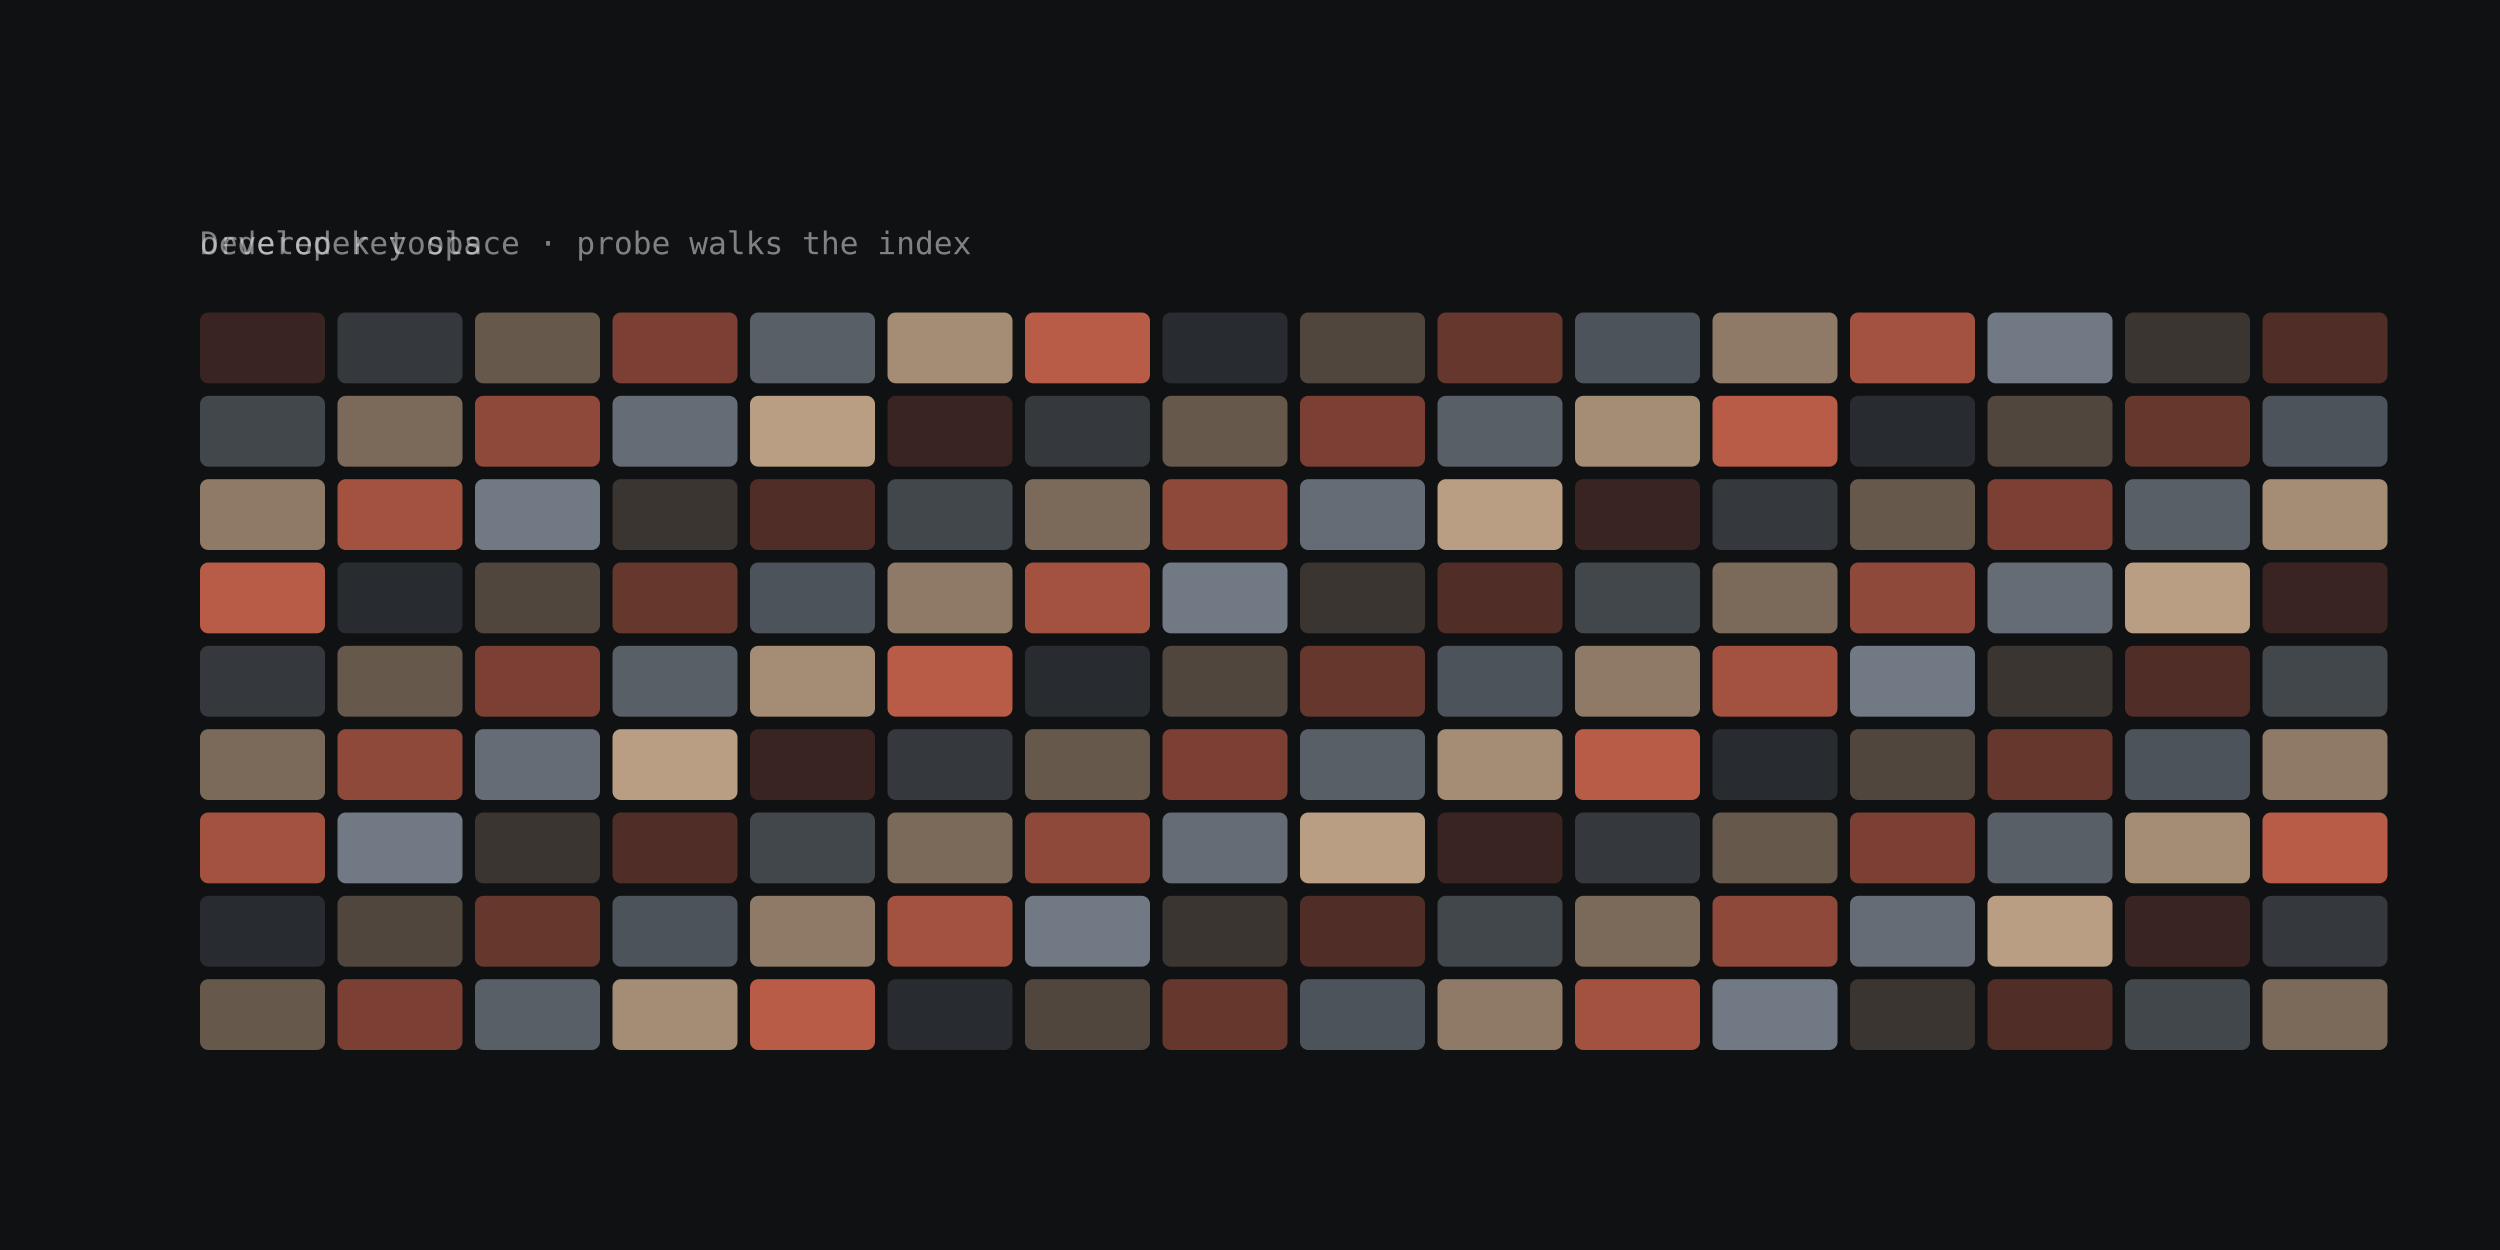
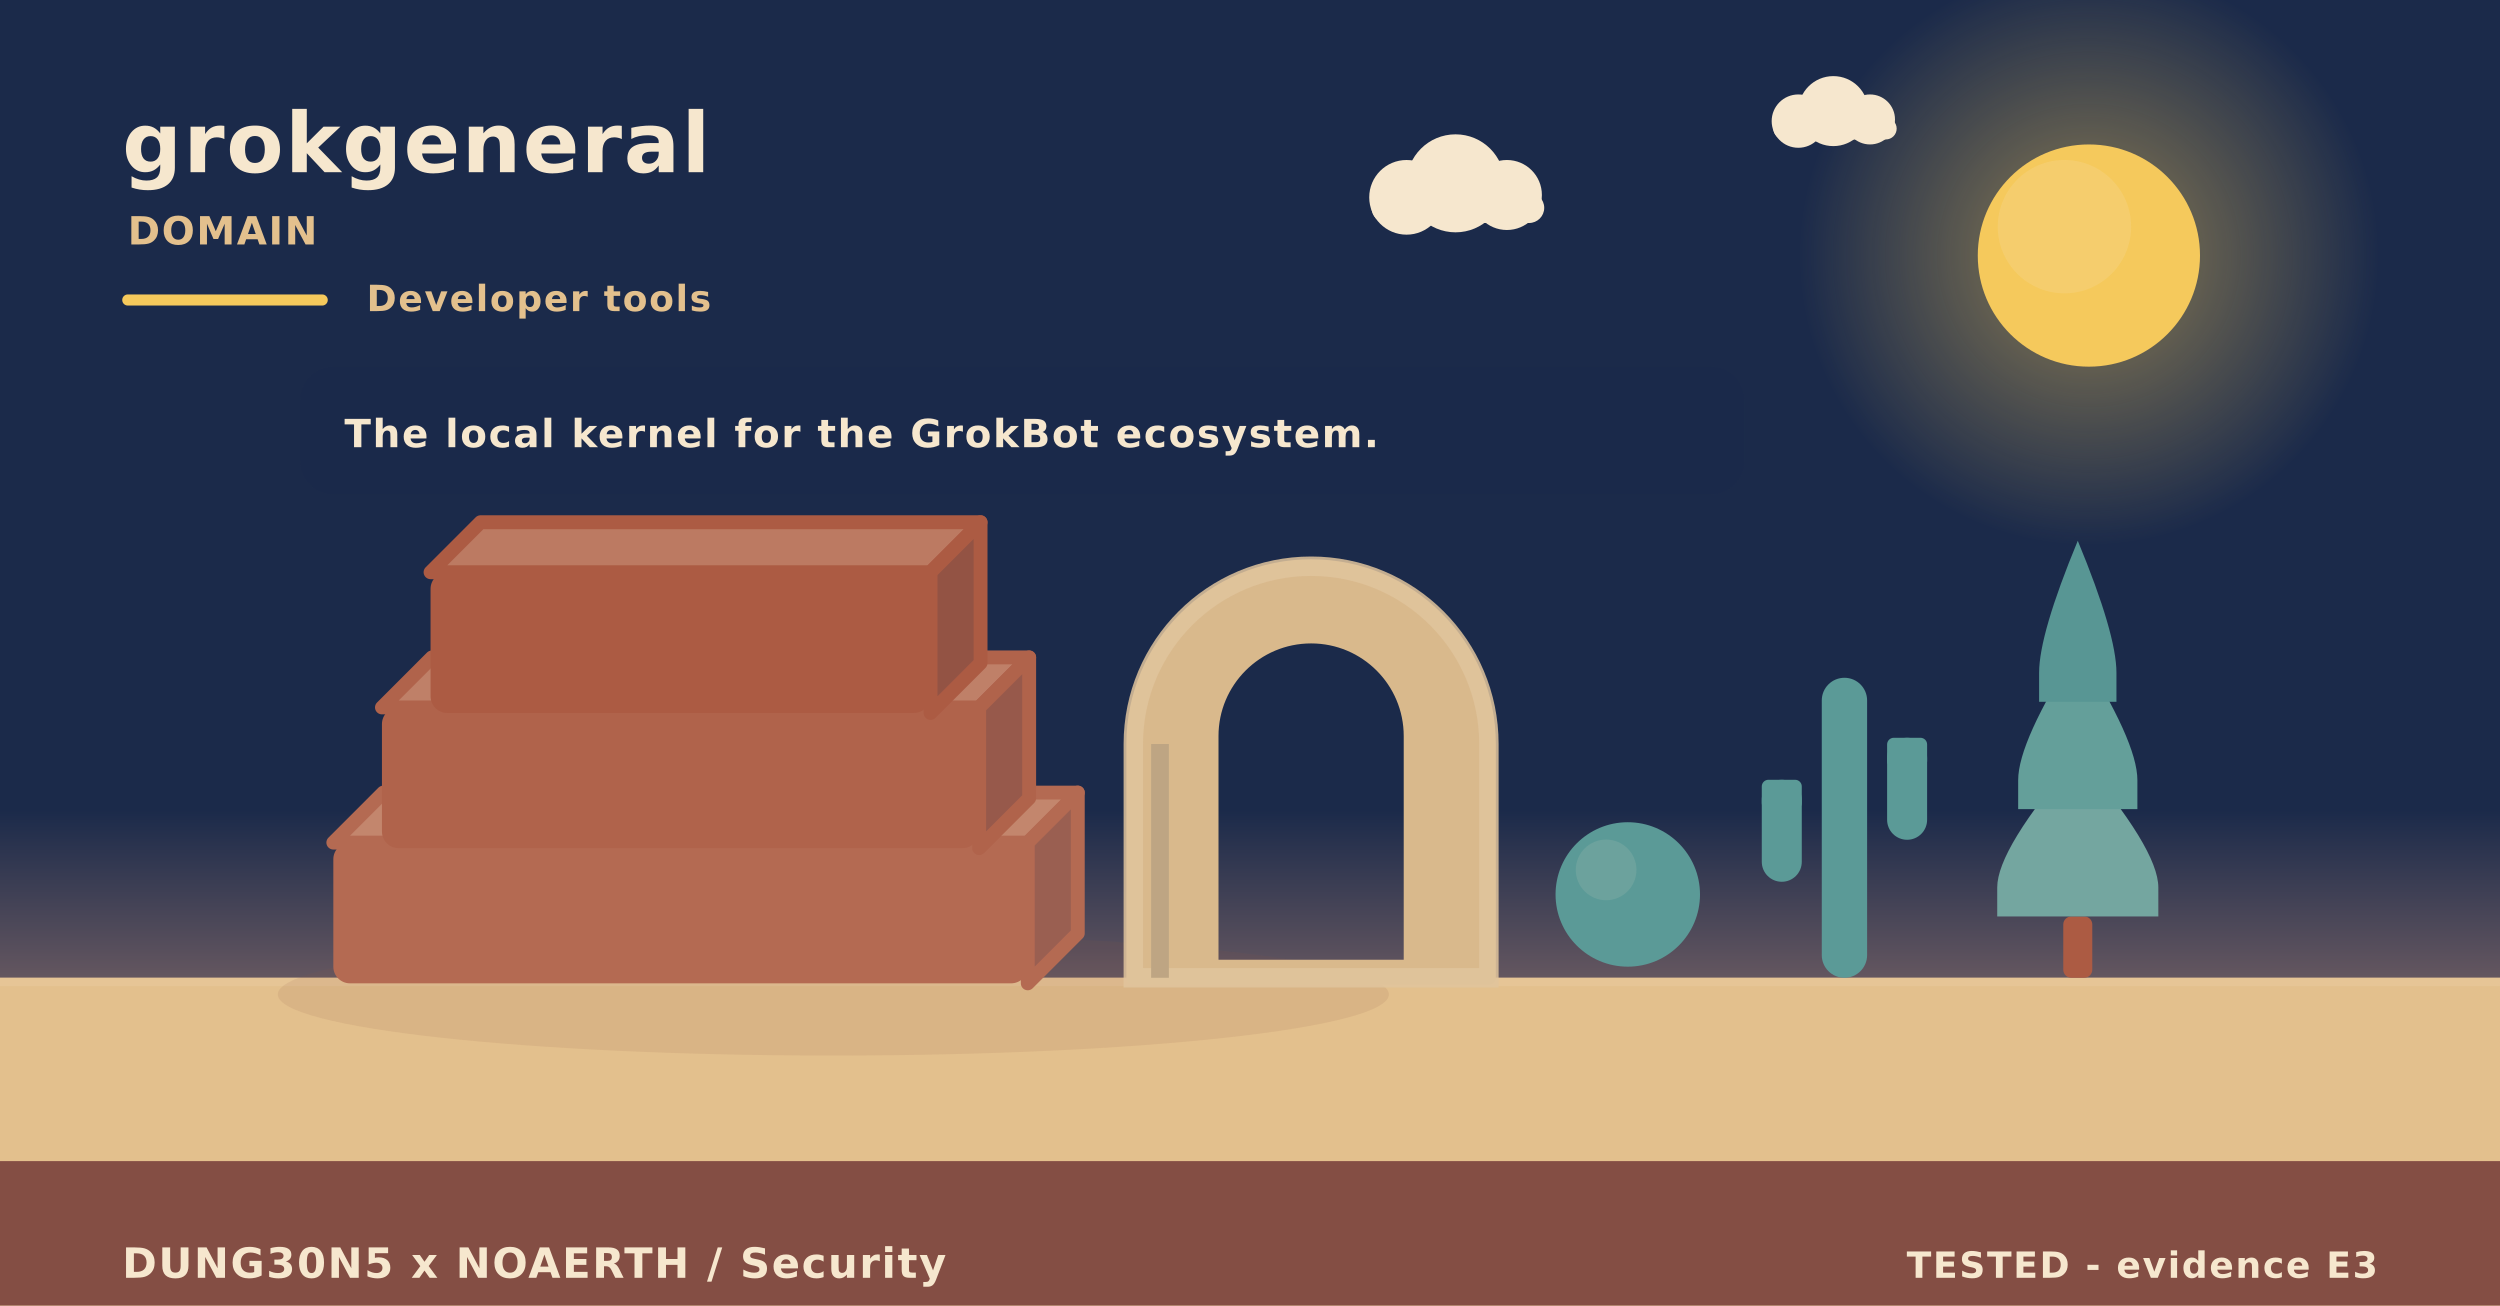
- <svg xmlns="http://www.w3.org/2000/svg" viewBox="0 0 1200 600" width="1200" height="600" role="img" aria-label="grokgeneral domain model">
-   <rect width="1200" height="600" fill="#0f1113" />
-   <defs>
-     <linearGradient id="gd" x1="0" y1="0" x2="1" y2="1">
-       <stop offset="0%" stop-color="#ff7a5c" />
-       <stop offset="100%" stop-color="#9aa5b1" />
-     </linearGradient>
-   </defs>
-   <rect x="96.00" y="150.00" width="60.00" height="34.00" rx="4.00" fill="#ff7a5c" opacity="0.18" />
-   <rect x="162.00" y="150.00" width="60.00" height="34.00" rx="4.00" fill="#9aa5b1" opacity="0.27" />
-   <rect x="228.00" y="150.00" width="60.00" height="34.00" rx="4.00" fill="#ffd8b1" opacity="0.36" />
-   <rect x="294.00" y="150.00" width="60.00" height="34.00" rx="4.00" fill="#ff7a5c" opacity="0.45" />
-   <rect x="360.00" y="150.00" width="60.00" height="34.00" rx="4.00" fill="#9aa5b1" opacity="0.53" />
-   <rect x="426.00" y="150.00" width="60.00" height="34.00" rx="4.00" fill="#ffd8b1" opacity="0.62" />
-   <rect x="492.00" y="150.00" width="60.00" height="34.00" rx="4.00" fill="#ff7a5c" opacity="0.71" />
-   <rect x="558.00" y="150.00" width="60.00" height="34.00" rx="4.00" fill="#9aa5b1" opacity="0.18" />
-   <rect x="624.00" y="150.00" width="60.00" height="34.00" rx="4.00" fill="#ffd8b1" opacity="0.27" />
-   <rect x="690.00" y="150.00" width="60.00" height="34.00" rx="4.00" fill="#ff7a5c" opacity="0.36" />
-   <rect x="756.00" y="150.00" width="60.00" height="34.00" rx="4.00" fill="#9aa5b1" opacity="0.45" />
-   <rect x="822.00" y="150.00" width="60.00" height="34.00" rx="4.00" fill="#ffd8b1" opacity="0.53" />
-   <rect x="888.00" y="150.00" width="60.00" height="34.00" rx="4.00" fill="#ff7a5c" opacity="0.62" />
-   <rect x="954.00" y="150.00" width="60.00" height="34.00" rx="4.00" fill="#9aa5b1" opacity="0.71" />
-   <rect x="1020.00" y="150.00" width="60.00" height="34.00" rx="4.00" fill="#ffd8b1" opacity="0.18" />
-   <rect x="1086.00" y="150.00" width="60.00" height="34.00" rx="4.00" fill="#ff7a5c" opacity="0.27" />
-   <rect x="96.00" y="190.00" width="60.00" height="34.00" rx="4.00" fill="#9aa5b1" opacity="0.36" />
-   <rect x="162.00" y="190.00" width="60.00" height="34.00" rx="4.00" fill="#ffd8b1" opacity="0.45" />
-   <rect x="228.00" y="190.00" width="60.00" height="34.00" rx="4.00" fill="#ff7a5c" opacity="0.53" />
-   <rect x="294.00" y="190.00" width="60.00" height="34.00" rx="4.00" fill="#9aa5b1" opacity="0.62" />
-   <rect x="360.00" y="190.00" width="60.00" height="34.00" rx="4.00" fill="#ffd8b1" opacity="0.71" />
-   <rect x="426.00" y="190.00" width="60.00" height="34.00" rx="4.00" fill="#ff7a5c" opacity="0.18" />
-   <rect x="492.00" y="190.00" width="60.00" height="34.00" rx="4.00" fill="#9aa5b1" opacity="0.27" />
-   <rect x="558.00" y="190.00" width="60.00" height="34.00" rx="4.00" fill="#ffd8b1" opacity="0.36" />
-   <rect x="624.00" y="190.00" width="60.00" height="34.00" rx="4.00" fill="#ff7a5c" opacity="0.45" />
-   <rect x="690.00" y="190.00" width="60.00" height="34.00" rx="4.00" fill="#9aa5b1" opacity="0.53" />
-   <rect x="756.00" y="190.00" width="60.00" height="34.00" rx="4.00" fill="#ffd8b1" opacity="0.62" />
-   <rect x="822.00" y="190.00" width="60.00" height="34.00" rx="4.00" fill="#ff7a5c" opacity="0.71" />
-   <rect x="888.00" y="190.00" width="60.00" height="34.00" rx="4.00" fill="#9aa5b1" opacity="0.18" />
-   <rect x="954.00" y="190.00" width="60.00" height="34.00" rx="4.00" fill="#ffd8b1" opacity="0.27" />
-   <rect x="1020.00" y="190.00" width="60.00" height="34.00" rx="4.00" fill="#ff7a5c" opacity="0.36" />
-   <rect x="1086.00" y="190.00" width="60.00" height="34.00" rx="4.00" fill="#9aa5b1" opacity="0.45" />
-   <rect x="96.00" y="230.00" width="60.00" height="34.00" rx="4.00" fill="#ffd8b1" opacity="0.53" />
-   <rect x="162.00" y="230.00" width="60.00" height="34.00" rx="4.00" fill="#ff7a5c" opacity="0.62" />
-   <rect x="228.00" y="230.00" width="60.00" height="34.00" rx="4.00" fill="#9aa5b1" opacity="0.71" />
-   <rect x="294.00" y="230.00" width="60.00" height="34.00" rx="4.00" fill="#ffd8b1" opacity="0.18" />
-   <rect x="360.00" y="230.00" width="60.00" height="34.00" rx="4.00" fill="#ff7a5c" opacity="0.27" />
-   <rect x="426.00" y="230.00" width="60.00" height="34.00" rx="4.00" fill="#9aa5b1" opacity="0.36" />
-   <rect x="492.00" y="230.00" width="60.00" height="34.00" rx="4.00" fill="#ffd8b1" opacity="0.45" />
-   <rect x="558.00" y="230.00" width="60.00" height="34.00" rx="4.00" fill="#ff7a5c" opacity="0.53" />
-   <rect x="624.00" y="230.00" width="60.00" height="34.00" rx="4.00" fill="#9aa5b1" opacity="0.62" />
-   <rect x="690.00" y="230.00" width="60.00" height="34.00" rx="4.00" fill="#ffd8b1" opacity="0.71" />
-   <rect x="756.00" y="230.00" width="60.00" height="34.00" rx="4.00" fill="#ff7a5c" opacity="0.18" />
-   <rect x="822.00" y="230.00" width="60.00" height="34.00" rx="4.00" fill="#9aa5b1" opacity="0.27" />
-   <rect x="888.00" y="230.00" width="60.00" height="34.00" rx="4.00" fill="#ffd8b1" opacity="0.36" />
-   <rect x="954.00" y="230.00" width="60.00" height="34.00" rx="4.00" fill="#ff7a5c" opacity="0.45" />
-   <rect x="1020.00" y="230.00" width="60.00" height="34.00" rx="4.00" fill="#9aa5b1" opacity="0.53" />
-   <rect x="1086.00" y="230.00" width="60.00" height="34.00" rx="4.00" fill="#ffd8b1" opacity="0.62" />
-   <rect x="96.00" y="270.00" width="60.00" height="34.00" rx="4.00" fill="#ff7a5c" opacity="0.71" />
-   <rect x="162.00" y="270.00" width="60.00" height="34.00" rx="4.00" fill="#9aa5b1" opacity="0.18" />
-   <rect x="228.00" y="270.00" width="60.00" height="34.00" rx="4.00" fill="#ffd8b1" opacity="0.27" />
-   <rect x="294.00" y="270.00" width="60.00" height="34.00" rx="4.00" fill="#ff7a5c" opacity="0.36" />
-   <rect x="360.00" y="270.00" width="60.00" height="34.00" rx="4.00" fill="#9aa5b1" opacity="0.45" />
-   <rect x="426.00" y="270.00" width="60.00" height="34.00" rx="4.00" fill="#ffd8b1" opacity="0.53" />
-   <rect x="492.00" y="270.00" width="60.00" height="34.00" rx="4.00" fill="#ff7a5c" opacity="0.62" />
-   <rect x="558.00" y="270.00" width="60.00" height="34.00" rx="4.00" fill="#9aa5b1" opacity="0.71" />
-   <rect x="624.00" y="270.00" width="60.00" height="34.00" rx="4.00" fill="#ffd8b1" opacity="0.18" />
-   <rect x="690.00" y="270.00" width="60.00" height="34.00" rx="4.00" fill="#ff7a5c" opacity="0.27" />
-   <rect x="756.00" y="270.00" width="60.00" height="34.00" rx="4.00" fill="#9aa5b1" opacity="0.36" />
-   <rect x="822.00" y="270.00" width="60.00" height="34.00" rx="4.00" fill="#ffd8b1" opacity="0.45" />
-   <rect x="888.00" y="270.00" width="60.00" height="34.00" rx="4.00" fill="#ff7a5c" opacity="0.53" />
-   <rect x="954.00" y="270.00" width="60.00" height="34.00" rx="4.00" fill="#9aa5b1" opacity="0.62" />
-   <rect x="1020.00" y="270.00" width="60.00" height="34.00" rx="4.00" fill="#ffd8b1" opacity="0.71" />
-   <rect x="1086.00" y="270.00" width="60.00" height="34.00" rx="4.00" fill="#ff7a5c" opacity="0.18" />
-   <rect x="96.00" y="310.00" width="60.00" height="34.00" rx="4.00" fill="#9aa5b1" opacity="0.27" />
-   <rect x="162.00" y="310.00" width="60.00" height="34.00" rx="4.00" fill="#ffd8b1" opacity="0.36" />
-   <rect x="228.00" y="310.00" width="60.00" height="34.00" rx="4.00" fill="#ff7a5c" opacity="0.45" />
-   <rect x="294.00" y="310.00" width="60.00" height="34.00" rx="4.00" fill="#9aa5b1" opacity="0.53" />
-   <rect x="360.00" y="310.00" width="60.00" height="34.00" rx="4.00" fill="#ffd8b1" opacity="0.62" />
-   <rect x="426.00" y="310.00" width="60.00" height="34.00" rx="4.00" fill="#ff7a5c" opacity="0.71" />
-   <rect x="492.00" y="310.00" width="60.00" height="34.00" rx="4.00" fill="#9aa5b1" opacity="0.18" />
-   <rect x="558.00" y="310.00" width="60.00" height="34.00" rx="4.00" fill="#ffd8b1" opacity="0.27" />
-   <rect x="624.00" y="310.00" width="60.00" height="34.00" rx="4.00" fill="#ff7a5c" opacity="0.36" />
-   <rect x="690.00" y="310.00" width="60.00" height="34.00" rx="4.00" fill="#9aa5b1" opacity="0.45" />
-   <rect x="756.00" y="310.00" width="60.00" height="34.00" rx="4.00" fill="#ffd8b1" opacity="0.53" />
-   <rect x="822.00" y="310.00" width="60.00" height="34.00" rx="4.00" fill="#ff7a5c" opacity="0.62" />
-   <rect x="888.00" y="310.00" width="60.00" height="34.00" rx="4.00" fill="#9aa5b1" opacity="0.71" />
-   <rect x="954.00" y="310.00" width="60.00" height="34.00" rx="4.00" fill="#ffd8b1" opacity="0.18" />
-   <rect x="1020.00" y="310.00" width="60.00" height="34.00" rx="4.00" fill="#ff7a5c" opacity="0.27" />
-   <rect x="1086.00" y="310.00" width="60.00" height="34.00" rx="4.00" fill="#9aa5b1" opacity="0.36" />
-   <rect x="96.00" y="350.00" width="60.00" height="34.00" rx="4.00" fill="#ffd8b1" opacity="0.45" />
-   <rect x="162.00" y="350.00" width="60.00" height="34.00" rx="4.00" fill="#ff7a5c" opacity="0.53" />
-   <rect x="228.00" y="350.00" width="60.00" height="34.00" rx="4.00" fill="#9aa5b1" opacity="0.62" />
-   <rect x="294.00" y="350.00" width="60.00" height="34.00" rx="4.00" fill="#ffd8b1" opacity="0.71" />
-   <rect x="360.00" y="350.00" width="60.00" height="34.00" rx="4.00" fill="#ff7a5c" opacity="0.18" />
-   <rect x="426.00" y="350.00" width="60.00" height="34.00" rx="4.00" fill="#9aa5b1" opacity="0.27" />
-   <rect x="492.00" y="350.00" width="60.00" height="34.00" rx="4.00" fill="#ffd8b1" opacity="0.36" />
-   <rect x="558.00" y="350.00" width="60.00" height="34.00" rx="4.00" fill="#ff7a5c" opacity="0.45" />
-   <rect x="624.00" y="350.00" width="60.00" height="34.00" rx="4.00" fill="#9aa5b1" opacity="0.53" />
-   <rect x="690.00" y="350.00" width="60.00" height="34.00" rx="4.00" fill="#ffd8b1" opacity="0.62" />
-   <rect x="756.00" y="350.00" width="60.00" height="34.00" rx="4.00" fill="#ff7a5c" opacity="0.71" />
-   <rect x="822.00" y="350.00" width="60.00" height="34.00" rx="4.00" fill="#9aa5b1" opacity="0.18" />
-   <rect x="888.00" y="350.00" width="60.00" height="34.00" rx="4.00" fill="#ffd8b1" opacity="0.27" />
-   <rect x="954.00" y="350.00" width="60.00" height="34.00" rx="4.00" fill="#ff7a5c" opacity="0.36" />
-   <rect x="1020.00" y="350.00" width="60.00" height="34.00" rx="4.00" fill="#9aa5b1" opacity="0.45" />
-   <rect x="1086.00" y="350.00" width="60.00" height="34.00" rx="4.00" fill="#ffd8b1" opacity="0.53" />
-   <rect x="96.00" y="390.00" width="60.00" height="34.00" rx="4.00" fill="#ff7a5c" opacity="0.62" />
-   <rect x="162.00" y="390.00" width="60.00" height="34.00" rx="4.00" fill="#9aa5b1" opacity="0.71" />
-   <rect x="228.00" y="390.00" width="60.00" height="34.00" rx="4.00" fill="#ffd8b1" opacity="0.18" />
-   <rect x="294.00" y="390.00" width="60.00" height="34.00" rx="4.00" fill="#ff7a5c" opacity="0.27" />
-   <rect x="360.00" y="390.00" width="60.00" height="34.00" rx="4.00" fill="#9aa5b1" opacity="0.36" />
-   <rect x="426.00" y="390.00" width="60.00" height="34.00" rx="4.00" fill="#ffd8b1" opacity="0.45" />
-   <rect x="492.00" y="390.00" width="60.00" height="34.00" rx="4.00" fill="#ff7a5c" opacity="0.53" />
-   <rect x="558.00" y="390.00" width="60.00" height="34.00" rx="4.00" fill="#9aa5b1" opacity="0.62" />
-   <rect x="624.00" y="390.00" width="60.00" height="34.00" rx="4.00" fill="#ffd8b1" opacity="0.71" />
-   <rect x="690.00" y="390.00" width="60.00" height="34.00" rx="4.00" fill="#ff7a5c" opacity="0.18" />
-   <rect x="756.00" y="390.00" width="60.00" height="34.00" rx="4.00" fill="#9aa5b1" opacity="0.27" />
-   <rect x="822.00" y="390.00" width="60.00" height="34.00" rx="4.00" fill="#ffd8b1" opacity="0.36" />
-   <rect x="888.00" y="390.00" width="60.00" height="34.00" rx="4.00" fill="#ff7a5c" opacity="0.45" />
-   <rect x="954.00" y="390.00" width="60.00" height="34.00" rx="4.00" fill="#9aa5b1" opacity="0.53" />
-   <rect x="1020.00" y="390.00" width="60.00" height="34.00" rx="4.00" fill="#ffd8b1" opacity="0.62" />
-   <rect x="1086.00" y="390.00" width="60.00" height="34.00" rx="4.00" fill="#ff7a5c" opacity="0.71" />
-   <rect x="96.00" y="430.00" width="60.00" height="34.00" rx="4.00" fill="#9aa5b1" opacity="0.18" />
-   <rect x="162.00" y="430.00" width="60.00" height="34.00" rx="4.00" fill="#ffd8b1" opacity="0.27" />
-   <rect x="228.00" y="430.00" width="60.00" height="34.00" rx="4.00" fill="#ff7a5c" opacity="0.36" />
-   <rect x="294.00" y="430.00" width="60.00" height="34.00" rx="4.00" fill="#9aa5b1" opacity="0.45" />
-   <rect x="360.00" y="430.00" width="60.00" height="34.00" rx="4.00" fill="#ffd8b1" opacity="0.53" />
-   <rect x="426.00" y="430.00" width="60.00" height="34.00" rx="4.00" fill="#ff7a5c" opacity="0.62" />
-   <rect x="492.00" y="430.00" width="60.00" height="34.00" rx="4.00" fill="#9aa5b1" opacity="0.71" />
-   <rect x="558.00" y="430.00" width="60.00" height="34.00" rx="4.00" fill="#ffd8b1" opacity="0.18" />
-   <rect x="624.00" y="430.00" width="60.00" height="34.00" rx="4.00" fill="#ff7a5c" opacity="0.27" />
-   <rect x="690.00" y="430.00" width="60.00" height="34.00" rx="4.00" fill="#9aa5b1" opacity="0.36" />
-   <rect x="756.00" y="430.00" width="60.00" height="34.00" rx="4.00" fill="#ffd8b1" opacity="0.45" />
-   <rect x="822.00" y="430.00" width="60.00" height="34.00" rx="4.00" fill="#ff7a5c" opacity="0.53" />
-   <rect x="888.00" y="430.00" width="60.00" height="34.00" rx="4.00" fill="#9aa5b1" opacity="0.62" />
-   <rect x="954.00" y="430.00" width="60.00" height="34.00" rx="4.00" fill="#ffd8b1" opacity="0.71" />
-   <rect x="1020.00" y="430.00" width="60.00" height="34.00" rx="4.00" fill="#ff7a5c" opacity="0.18" />
-   <rect x="1086.00" y="430.00" width="60.00" height="34.00" rx="4.00" fill="#9aa5b1" opacity="0.27" />
-   <rect x="96.00" y="470.00" width="60.00" height="34.00" rx="4.00" fill="#ffd8b1" opacity="0.36" />
-   <rect x="162.00" y="470.00" width="60.00" height="34.00" rx="4.00" fill="#ff7a5c" opacity="0.45" />
-   <rect x="228.00" y="470.00" width="60.00" height="34.00" rx="4.00" fill="#9aa5b1" opacity="0.53" />
-   <rect x="294.00" y="470.00" width="60.00" height="34.00" rx="4.00" fill="#ffd8b1" opacity="0.62" />
-   <rect x="360.00" y="470.00" width="60.00" height="34.00" rx="4.00" fill="#ff7a5c" opacity="0.71" />
-   <rect x="426.00" y="470.00" width="60.00" height="34.00" rx="4.00" fill="#9aa5b1" opacity="0.18" />
-   <rect x="492.00" y="470.00" width="60.00" height="34.00" rx="4.00" fill="#ffd8b1" opacity="0.27" />
-   <rect x="558.00" y="470.00" width="60.00" height="34.00" rx="4.00" fill="#ff7a5c" opacity="0.36" />
-   <rect x="624.00" y="470.00" width="60.00" height="34.00" rx="4.00" fill="#9aa5b1" opacity="0.45" />
-   <rect x="690.00" y="470.00" width="60.00" height="34.00" rx="4.00" fill="#ffd8b1" opacity="0.53" />
-   <rect x="756.00" y="470.00" width="60.00" height="34.00" rx="4.00" fill="#ff7a5c" opacity="0.62" />
-   <rect x="822.00" y="470.00" width="60.00" height="34.00" rx="4.00" fill="#9aa5b1" opacity="0.71" />
-   <rect x="888.00" y="470.00" width="60.00" height="34.00" rx="4.00" fill="#ffd8b1" opacity="0.18" />
-   <rect x="954.00" y="470.00" width="60.00" height="34.00" rx="4.00" fill="#ff7a5c" opacity="0.27" />
-   <rect x="1020.00" y="470.00" width="60.00" height="34.00" rx="4.00" fill="#9aa5b1" opacity="0.36" />
-   <rect x="1086.00" y="470.00" width="60.00" height="34.00" rx="4.00" fill="#ffd8b1" opacity="0.45" />
-   <text x="96" y="122" font-family="ui-monospace,Menlo,monospace" font-size="15" fill="rgba(241,243,245,0.500)">ordered key space · probe walks the index</text>
-   <text x="96" y="122" font-family="ui-monospace,Menlo,monospace" font-size="15" fill="rgba(241,243,245,0.500)">Developer tools</text>
+ <svg xmlns="http://www.w3.org/2000/svg" width="900" height="470" viewBox="0 0 900 470" role="img" aria-label="grokgeneral - the problem it addresses">
+   <linearGradient id="skym" x1="0" y1="0" x2="0" y2="1">
+     <stop offset="0" stop-color="#1b2a4a" />
+     <stop offset="0.62" stop-color="#1b2a4a" />
+     <stop offset="1" stop-color="#f3ad8a" />
+   </linearGradient>
+   <rect width="900" height="470" fill="url(#skym)" />
+   <radialGradient id="sunm">
+     <stop offset="0.35" stop-color="#f5c95c" stop-opacity="0.34" />
+     <stop offset="1" stop-color="#f5c95c" stop-opacity="0" />
+   </radialGradient>
+   <circle cx="752" cy="92" r="104" fill="url(#sunm)" />
+   <circle cx="752" cy="92" r="40" fill="#f5c95c" />
+   <circle cx="743.2" cy="81.6" r="24" fill="#f5d27e" opacity="0.5" />
+   <g>
+     <circle cx="524" cy="66" r="17.64" fill="#f6e7ce" />
+     <circle cx="506.36" cy="71.04" r="13.44" fill="#f6e7ce" />
+     <circle cx="542.48" cy="70.2" r="12.6" fill="#f6e7ce" />
+     <rect x="493.76" y="69.36" width="62.16" height="10.92" rx="5.46" fill="#f6e7ce" />
+   </g>
+   <g>
+     <circle cx="660" cy="40" r="12.6" fill="#f6e7ce" />
+     <circle cx="647.4" cy="43.6" r="9.6" fill="#f6e7ce" />
+     <circle cx="673.2" cy="43" r="9" fill="#f6e7ce" />
+     <rect x="638.4" y="42.4" width="44.4" height="7.8" rx="3.9" fill="#f6e7ce" />
+   </g>
+   <rect x="0" y="352" width="900" height="118" fill="#e3c08d" />
+   <rect x="0" y="352" width="900" height="3" fill="#e6c596" />
+   <text x="44" y="62" font-family="Verdana,DejaVu Sans,sans-serif" font-size="30" font-weight="700" letter-spacing="0.6" fill="#f6e7ce" text-anchor="start">grokgeneral</text>
+   <text x="46" y="88" font-family="Verdana,DejaVu Sans,sans-serif" font-size="14" font-weight="700" letter-spacing="0.6" fill="#e3c08d" text-anchor="start">DOMAIN</text>
+   <rect x="44" y="106" width="74" height="4" rx="2" fill="#f5c95c" />
+   <text x="132" y="112" font-family="Verdana,DejaVu Sans,sans-serif" font-size="13" font-weight="700" letter-spacing="0.6" fill="#e3c08d" text-anchor="start">Developer tools</text>
+   <ellipse cx="300" cy="358" rx="200" ry="22" fill="rgba(138,90,68,0.11)" />
+   <path d="M120,303.33 L370,303.33 L388,285.33 L138,285.33 Z" fill="#c3866d" stroke="#b46a52" stroke-width="5" stroke-linejoin="round" />
+   <path d="M370,303.33 L388,285.33 L388,336 L370,354 Z" fill="#9a5f51" stroke="#b46a52" stroke-width="5" stroke-linejoin="round" />
+   <rect x="120" y="303.33" width="250" height="50.67" rx="6" fill="#b46a52" />
+   <path d="M137.5,254.67 L352.5,254.67 L370.5,236.67 L155.5,236.67 Z" fill="#bf8068" stroke="#b0634b" stroke-width="5" stroke-linejoin="round" />
+   <path d="M352.5,254.67 L370.5,236.67 L370.5,287.33 L352.5,305.33 Z" fill="#97594b" stroke="#b0634b" stroke-width="5" stroke-linejoin="round" />
+   <rect x="137.5" y="254.67" width="215" height="50.67" rx="6" fill="#b0634b" />
+   <path d="M155,206 L335,206 L353,188 L173,188 Z" fill="#bc7a62" stroke="#ac5b43" stroke-width="5" stroke-linejoin="round" />
+   <path d="M335,206 L353,188 L353,238.67 L335,256.67 Z" fill="#935344" stroke="#ac5b43" stroke-width="5" stroke-linejoin="round" />
+   <rect x="155" y="206" width="180" height="50.67" rx="6" fill="#ac5b43" />
+   <path d="M408,352 L408,267.84 A64,64 0 0 1 536,267.84 L536,352 Z M436.16,348 L436.16,264.97 A35.84,35.84 0 0 1 507.84,264.97 L507.84,348 Z" fill="#d9b98c" fill-rule="evenodd" stroke="#d9b98c" stroke-width="5" stroke-linejoin="round" />
+   <path d="M408,352 L408,267.84 A64,64 0 0 1 536,267.84 L536,352 Z" fill="none" stroke="#e0c49c" stroke-width="7" stroke-linecap="round" opacity="0.85" />
+   <rect x="414.4" y="267.84" width="6.4" height="84.16" fill="#bea583" />
+   <circle cx="586" cy="322" r="26" fill="#5b9a97" />
+   <circle cx="578.2" cy="313.16" r="10.92" fill="#7aa9a2" opacity="0.55" />
+   <rect x="655.84" y="244" width="16.32" height="108" rx="8.16" fill="#5b9a97" />
+   <rect x="634.24" y="280.72" width="14.4" height="36.72" rx="7.2" fill="#5b9a97" />
+   <rect x="634.24" y="280.72" width="14.4" height="10.8" rx="2.4" fill="#5b9a97" />
+   <rect x="679.36" y="265.6" width="14.4" height="36.72" rx="7.2" fill="#5b9a97" />
+   <rect x="679.36" y="265.6" width="14.4" height="10.8" rx="2.4" fill="#5b9a97" />
+   <rect x="742.78" y="329.92" width="10.44" height="22.08" rx="2.9" fill="#ac5b43" />
+   <path d="M748,271.96 Q719,305.58 719,319.49 Q719,329.92 719,329.92 L777,329.92 Q777,329.92 777,319.49 Q777,305.58 748,271.96 Z" fill="#74a6a0" />
+   <path d="M748,233.32 Q726.54,266.94 726.54,280.85 Q726.54,291.28 726.54,291.28 L769.46,291.28 Q769.46,291.28 769.46,280.85 Q769.46,266.94 748,233.32 Z" fill="#649f9a" />
+   <path d="M748,194.68 Q734.08,228.3 734.08,242.21 Q734.08,252.64 734.08,252.64 L761.92,252.64 Q761.92,252.64 761.92,242.21 Q761.92,228.3 748,194.68 Z" fill="#589694" />
+   <rect x="108" y="132" width="520" height="46" rx="12" fill="rgba(27,42,74,0.42)" opacity="0.94" />
+   <text x="124" y="161" font-family="Verdana,DejaVu Sans,sans-serif" font-size="14" font-weight="700" letter-spacing="0.6" fill="#f6e7ce" text-anchor="start">The local kernel for the GrokBot ecosystem.</text>
+   <rect x="0" y="418" width="900" height="52" rx="0" fill="#7e4740" opacity="0.94" />
+   <text x="44" y="460" font-family="Verdana,DejaVu Sans,sans-serif" font-size="15" font-weight="700" letter-spacing="0.6" fill="#f6e7ce" text-anchor="start">DUNG30N5 x NOAERTH  /  Security</text>
+   <text x="856" y="460" font-family="Verdana,DejaVu Sans,sans-serif" font-size="13" font-weight="700" letter-spacing="0.6" fill="#f6e7ce" text-anchor="end">TESTED  -  evidence E3</text>
</svg>
